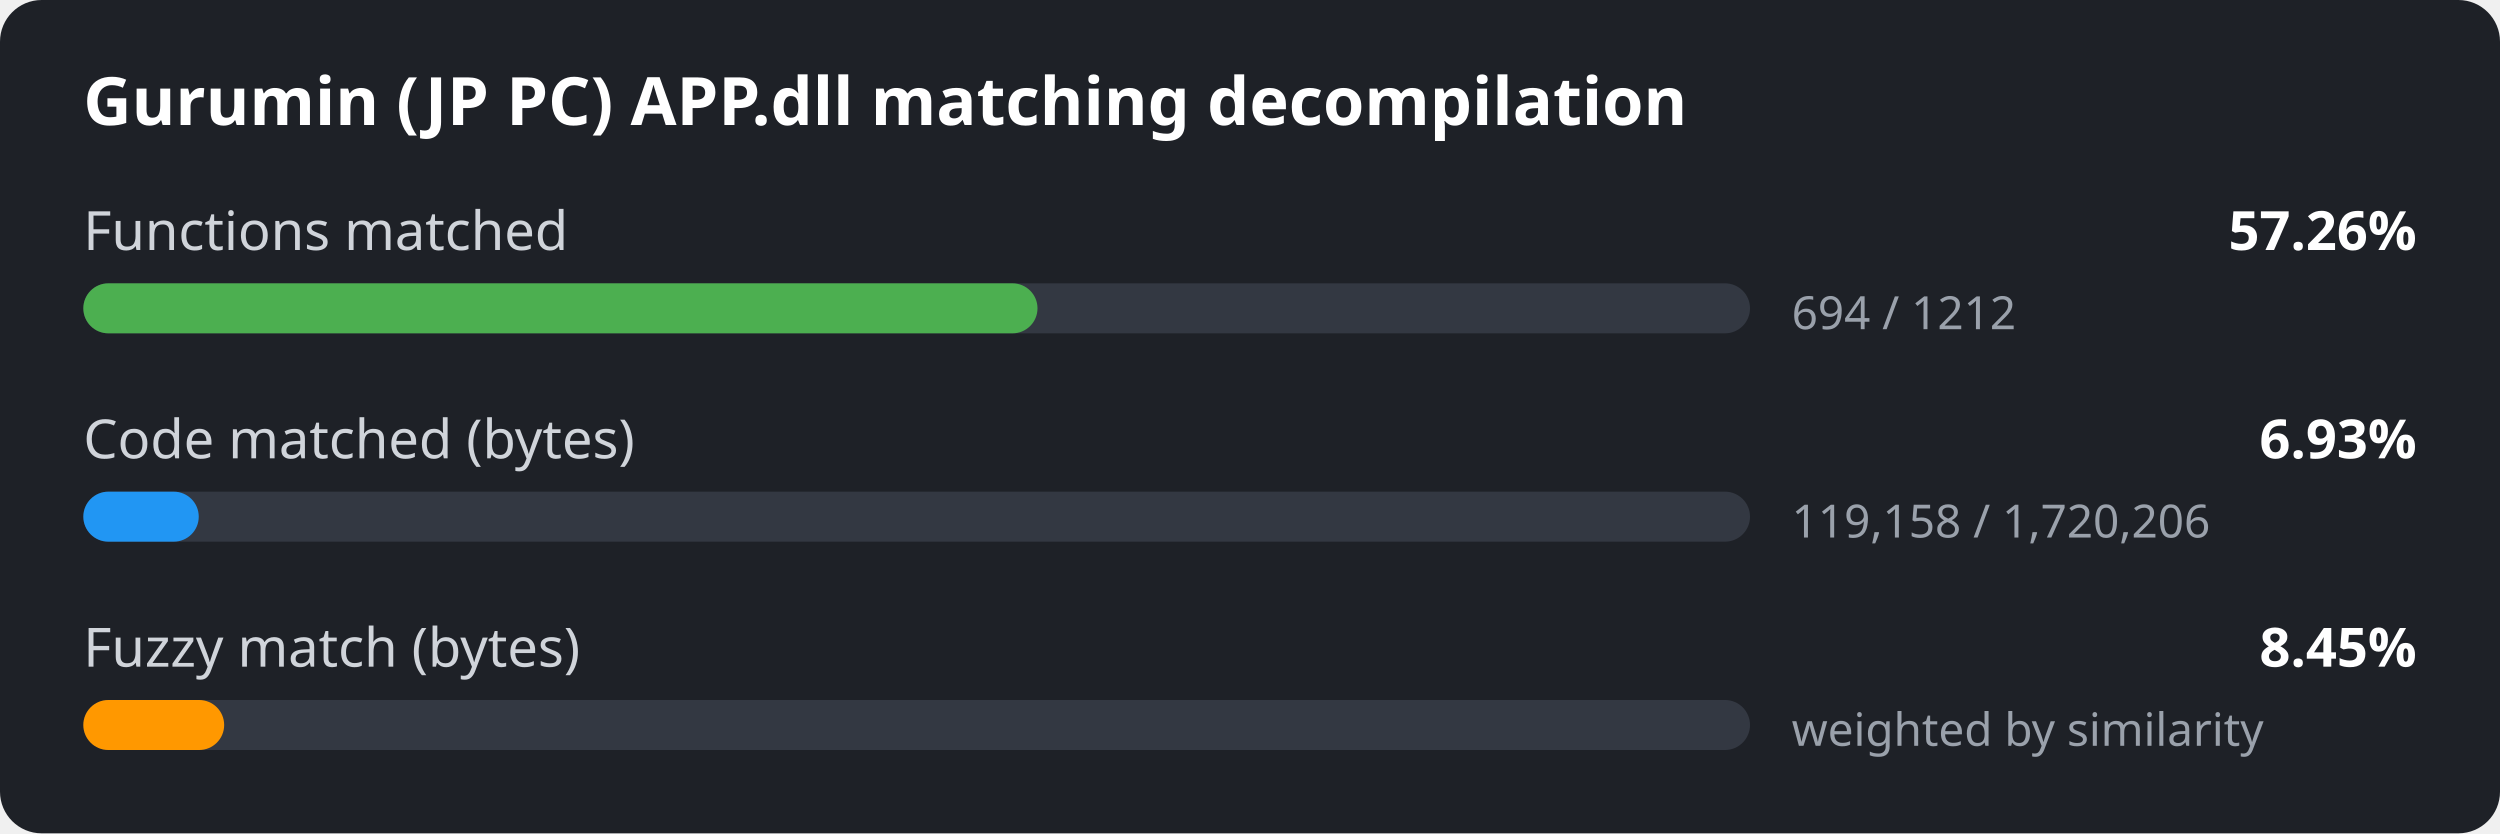
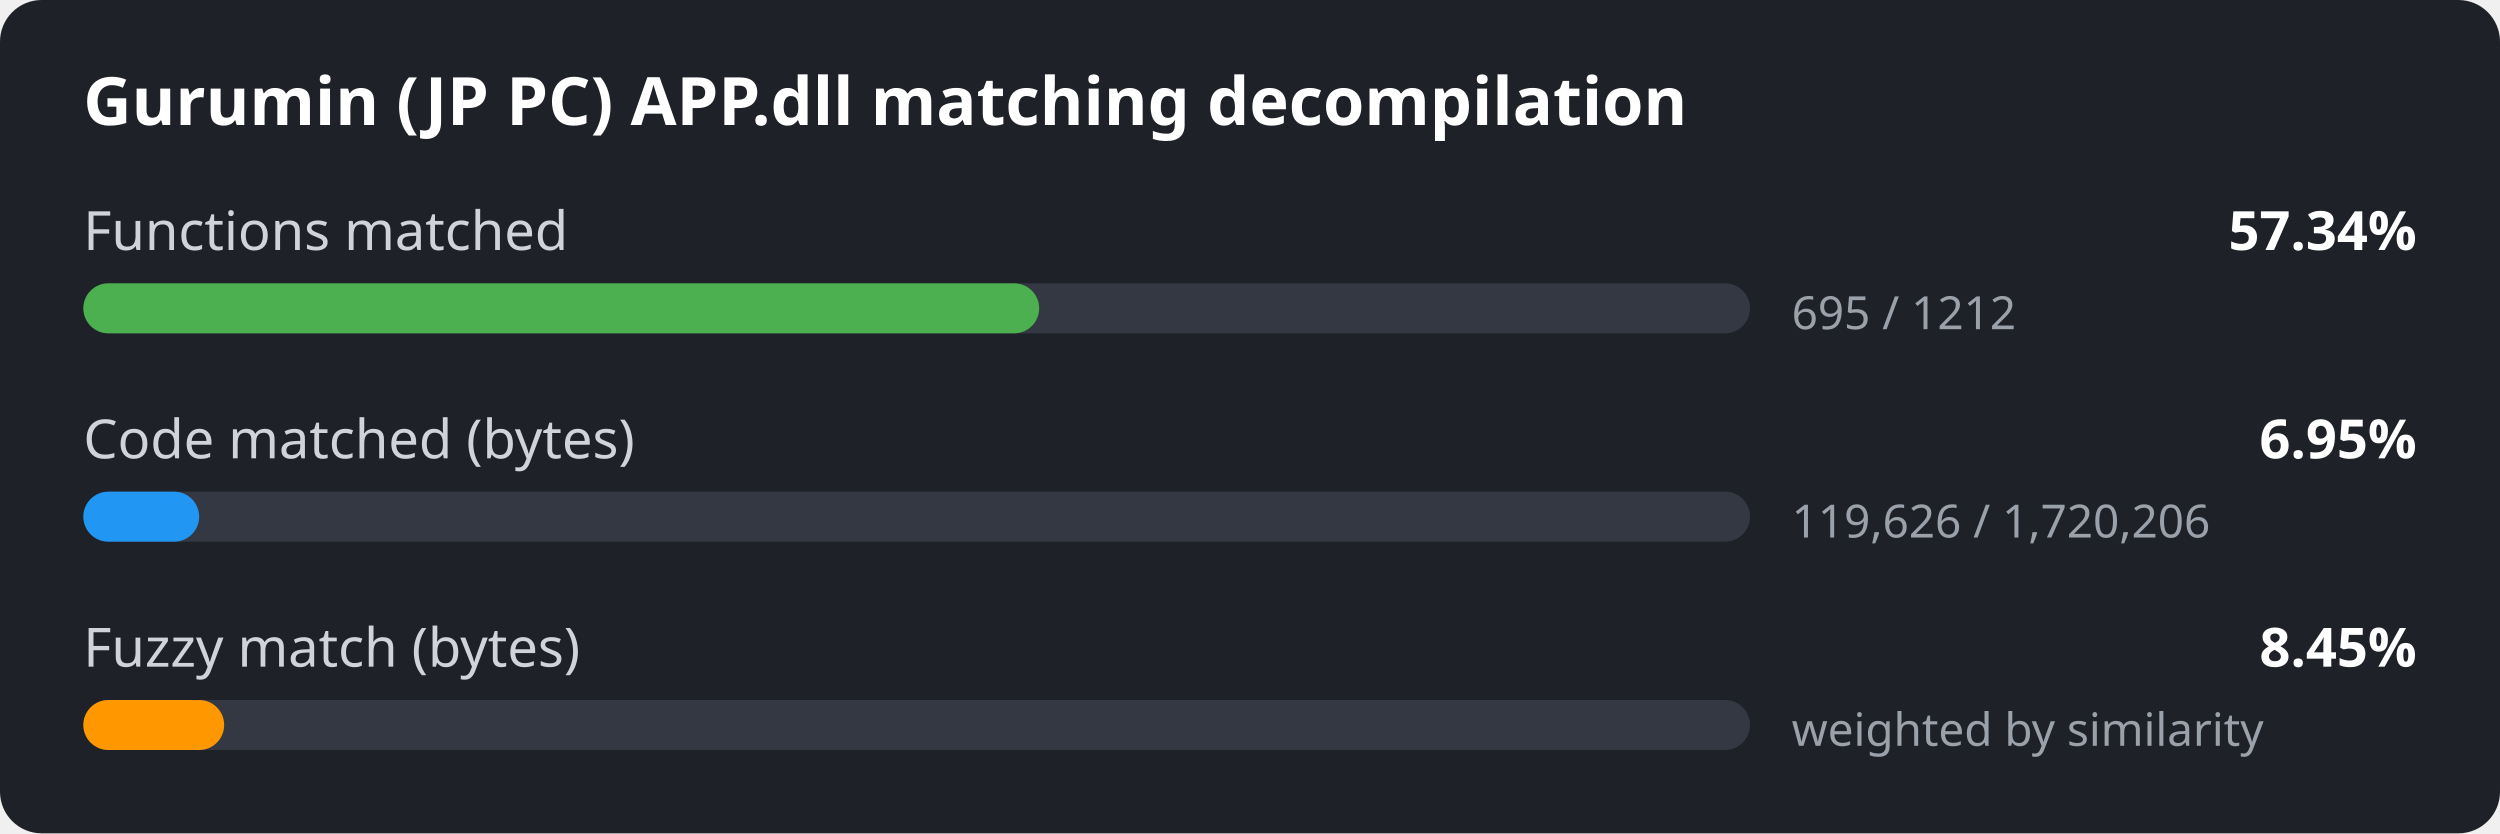
<svg xmlns="http://www.w3.org/2000/svg" width="600" height="200" viewBox="0 0 600 200">
  <style>
.bg { fill: #1e2127; }
.title { font: 600 16px sans-serif; fill: #ffffff; }
.label { font: 13px sans-serif; fill: #d0d4da; }
.value { font: 600 13px sans-serif; fill: #ffffff; }
.detail { font: 11px sans-serif; fill: #9aa1ab; }
.track { fill: #333842; }
</style>
  <rect width="600" height="200" rx="10" class="bg" />
  <text x="20" y="30" class="title">Gurumin (JP PC) APP.dll matching decompilation</text>
  <text x="20" y="60" class="label">Functions matched</text>
-   <text x="580" y="60" class="value" text-anchor="end">57.26%</text>
+   <text x="580" y="60" class="value" text-anchor="end">57.34%</text>
  <rect x="20" y="68" width="400" height="12" rx="6" class="track" />
-   <rect x="20" y="68" width="229.0" height="12" rx="6" fill="#4caf50" />
-   <text x="430" y="79" class="detail">694 / 1212</text>
+   <rect x="20" y="68" width="229.4" height="12" rx="6" fill="#4caf50" />
+   <text x="430" y="79" class="detail">695 / 1212</text>
  <text x="20" y="110" class="label">Code matched (bytes)</text>
-   <text x="580" y="110" class="value" text-anchor="end">6.93%</text>
+   <text x="580" y="110" class="value" text-anchor="end">6.95%</text>
  <rect x="20" y="118" width="400" height="12" rx="6" class="track" />
-   <rect x="20" y="118" width="27.7" height="12" rx="6" fill="#2196f3" />
-   <text x="430" y="129" class="detail">119,158 / 1,720,206</text>
+   <rect x="20" y="118" width="27.8" height="12" rx="6" fill="#2196f3" />
+   <text x="430" y="129" class="detail">119,626 / 1,720,206</text>
  <text x="20" y="160" class="label">Fuzzy match (bytes)</text>
  <text x="580" y="160" class="value" text-anchor="end">8.45%</text>
  <rect x="20" y="168" width="400" height="12" rx="6" class="track" />
  <rect x="20" y="168" width="33.8" height="12" rx="6" fill="#ff9800" />
  <text x="430" y="179" class="detail">weighted by similarity</text>
</svg>
